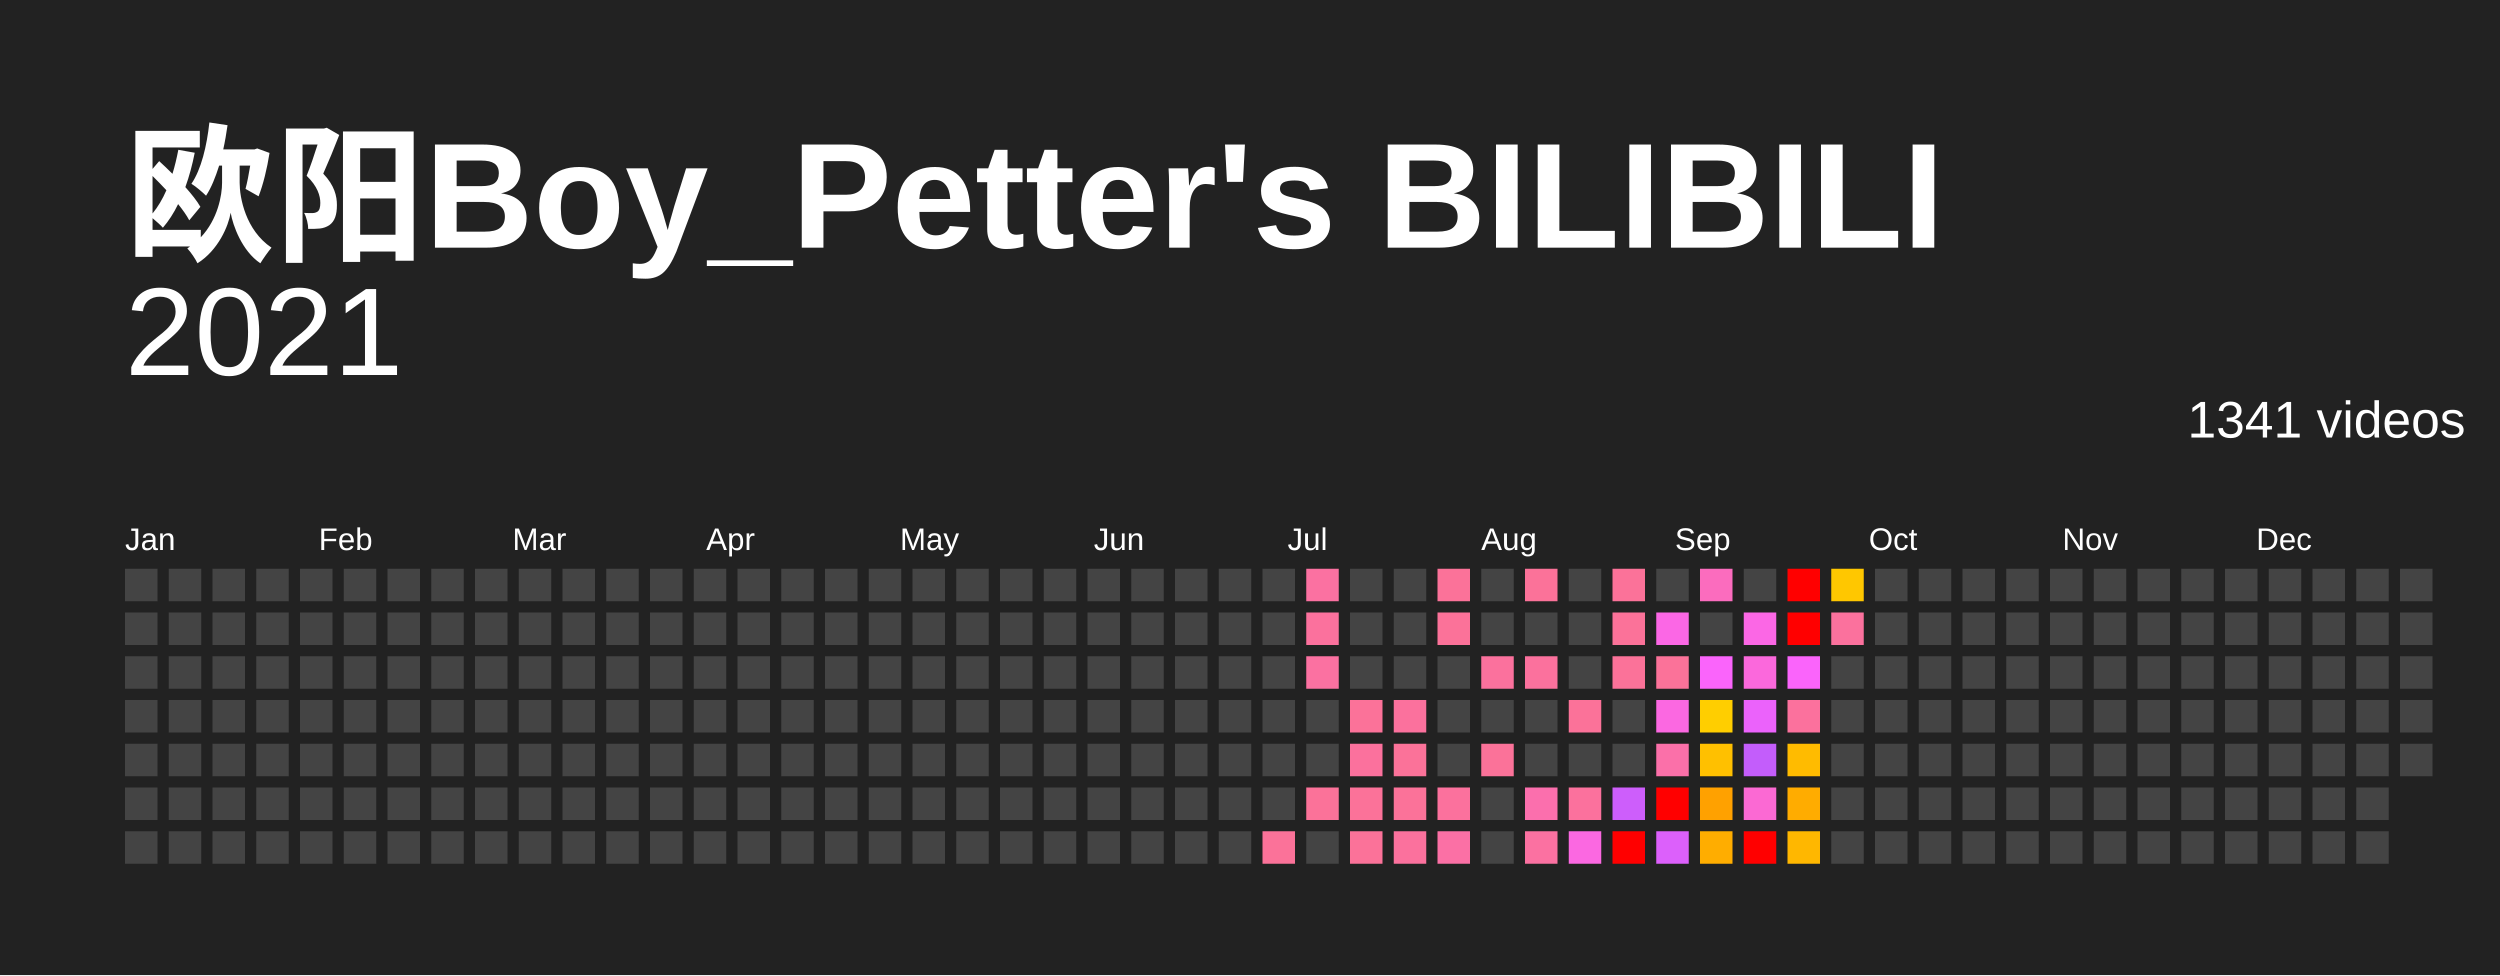
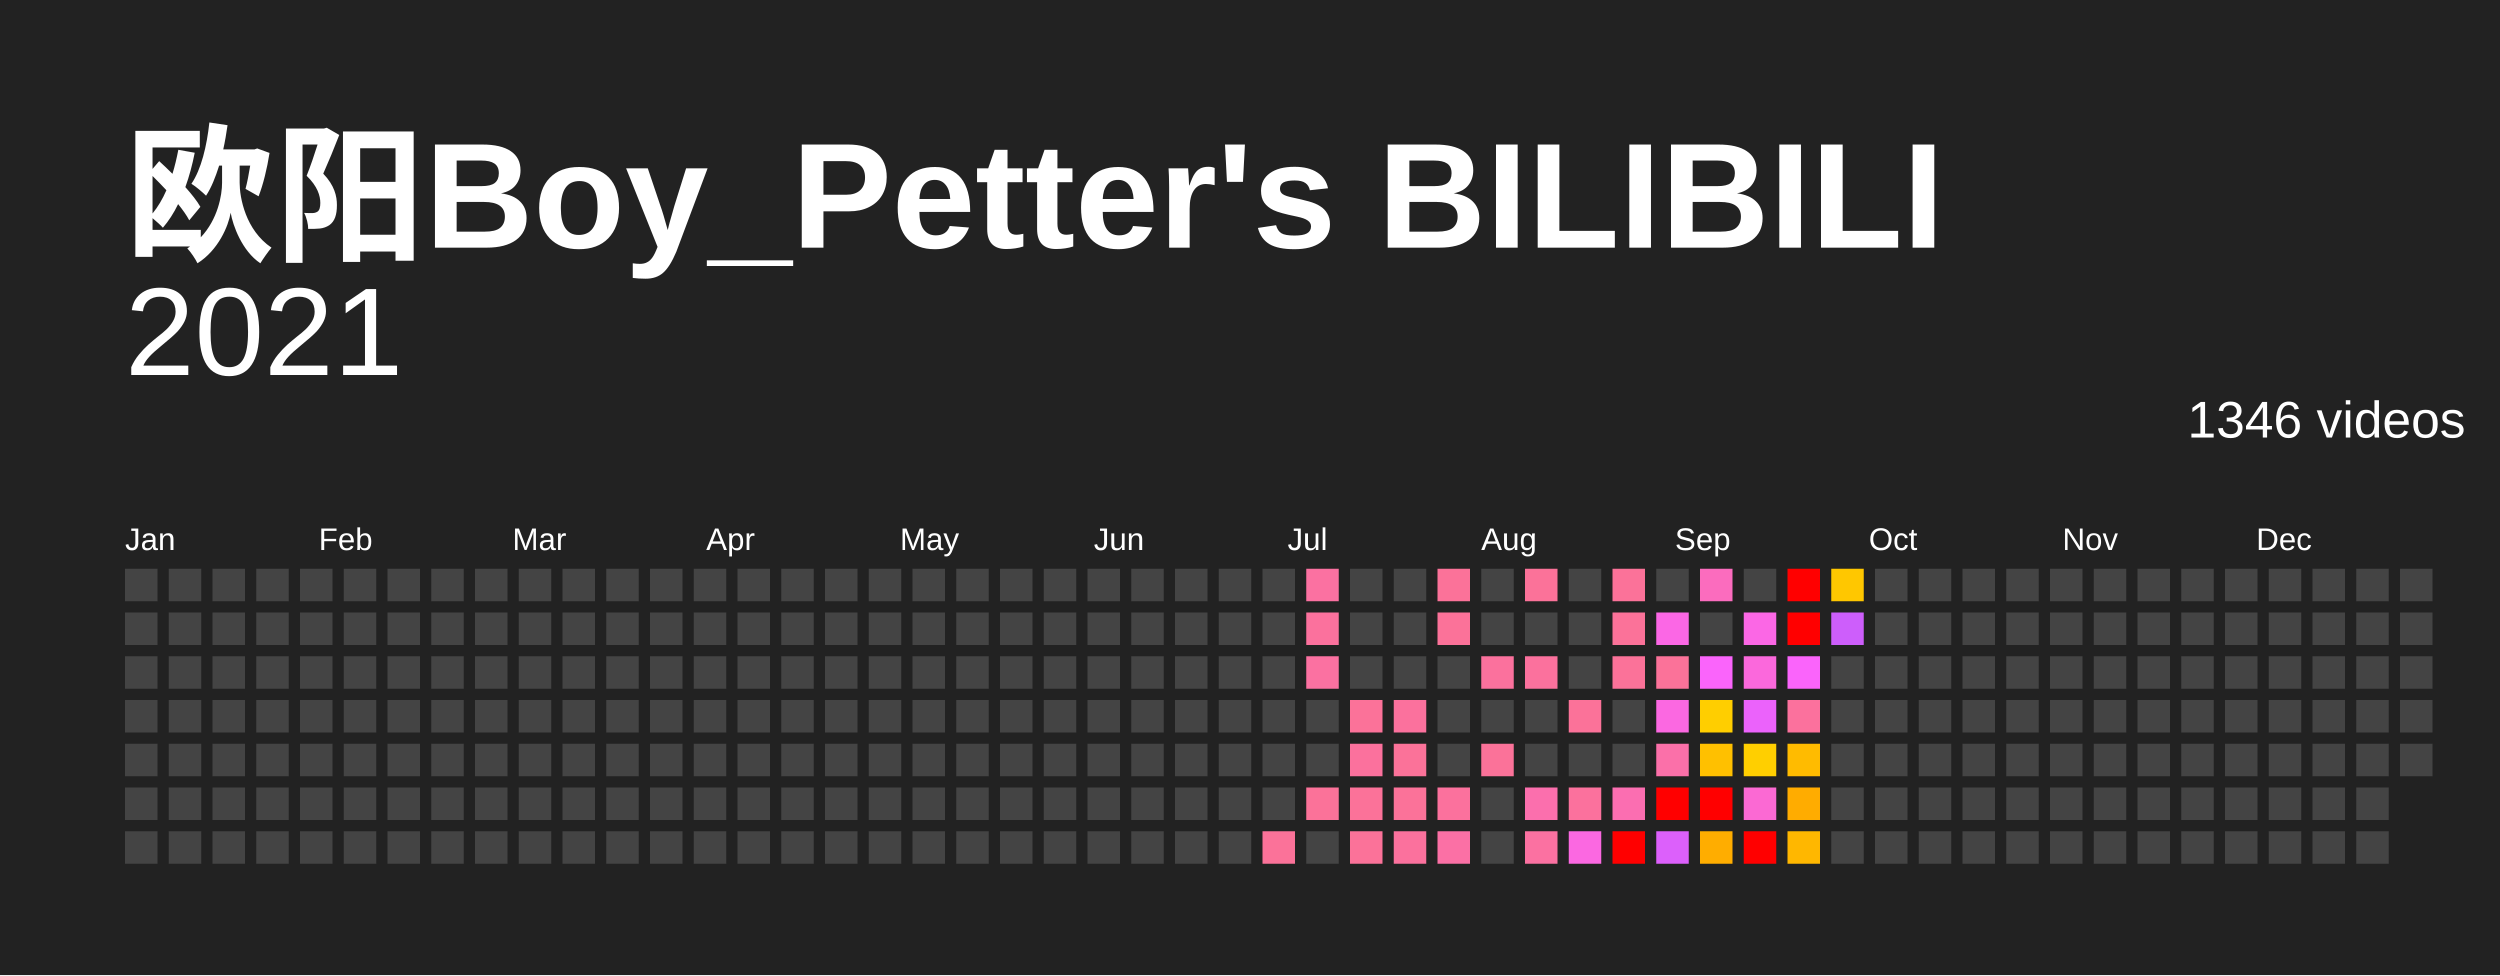
<svg xmlns="http://www.w3.org/2000/svg" baseProfile="full" height="78mm" version="1.1" viewBox="0,0,200,78" width="200mm">
  <defs />
  <rect fill="#222222" height="78" width="200" x="0" y="0" />
  <text fill="#FFFFFF" style="font-size:12px; font-family:Arial; font-weight:bold;" x="10" y="20">欧阳Boy_Petter's BILIBILI</text>
  <text alignment-baseline="hanging" fill="#FFFFFF" style="font-size:10.0px; font-family:Arial;" x="10" y="30">2021</text>
-   <text alignment-baseline="hanging" fill="#FFFFFF" style="font-size:4.125px; font-family:Arial;" x="175" y="35">1341 videos</text>
+   <text alignment-baseline="hanging" fill="#FFFFFF" style="font-size:4.125px; font-family:Arial;" x="175" y="35">1346 videos</text>
  <text fill="#FFFFFF" style="font-size:2.5px; font-family:Arial" x="10.0" y="44">Jan</text>
  <text fill="#FFFFFF" style="font-size:2.5px; font-family:Arial" x="25.5" y="44">Feb</text>
  <text fill="#FFFFFF" style="font-size:2.5px; font-family:Arial" x="41.0" y="44">Mar</text>
  <text fill="#FFFFFF" style="font-size:2.5px; font-family:Arial" x="56.5" y="44">Apr</text>
  <text fill="#FFFFFF" style="font-size:2.5px; font-family:Arial" x="72.0" y="44">May</text>
  <text fill="#FFFFFF" style="font-size:2.5px; font-family:Arial" x="87.5" y="44">Jun</text>
  <text fill="#FFFFFF" style="font-size:2.5px; font-family:Arial" x="103.0" y="44">Jul</text>
  <text fill="#FFFFFF" style="font-size:2.5px; font-family:Arial" x="118.5" y="44">Aug</text>
  <text fill="#FFFFFF" style="font-size:2.5px; font-family:Arial" x="134.0" y="44">Sep</text>
  <text fill="#FFFFFF" style="font-size:2.5px; font-family:Arial" x="149.5" y="44">Oct</text>
  <text fill="#FFFFFF" style="font-size:2.5px; font-family:Arial" x="165.0" y="44">Nov</text>
  <text fill="#FFFFFF" style="font-size:2.5px; font-family:Arial" x="180.5" y="44">Dec</text>
  <rect fill="#444444" height="2.6" width="2.6" x="10.0" y="45.5" />
  <rect fill="#444444" height="2.6" width="2.6" x="10.0" y="49.0" />
  <rect fill="#444444" height="2.6" width="2.6" x="10.0" y="52.5" />
  <rect fill="#444444" height="2.6" width="2.6" x="10.0" y="56.0" />
  <rect fill="#444444" height="2.6" width="2.6" x="10.0" y="59.5" />
  <rect fill="#444444" height="2.6" width="2.6" x="10.0" y="63.0" />
  <rect fill="#444444" height="2.6" width="2.6" x="10.0" y="66.5" />
  <rect fill="#444444" height="2.6" width="2.6" x="13.5" y="45.5" />
  <rect fill="#444444" height="2.6" width="2.6" x="13.5" y="49.0" />
  <rect fill="#444444" height="2.6" width="2.6" x="13.5" y="52.5" />
  <rect fill="#444444" height="2.6" width="2.6" x="13.5" y="56.0" />
  <rect fill="#444444" height="2.6" width="2.6" x="13.5" y="59.5" />
  <rect fill="#444444" height="2.6" width="2.6" x="13.5" y="63.0" />
  <rect fill="#444444" height="2.6" width="2.6" x="13.5" y="66.5" />
  <rect fill="#444444" height="2.6" width="2.6" x="17.0" y="45.5" />
  <rect fill="#444444" height="2.6" width="2.6" x="17.0" y="49.0" />
  <rect fill="#444444" height="2.6" width="2.6" x="17.0" y="52.5" />
  <rect fill="#444444" height="2.6" width="2.6" x="17.0" y="56.0" />
  <rect fill="#444444" height="2.6" width="2.6" x="17.0" y="59.5" />
  <rect fill="#444444" height="2.6" width="2.6" x="17.0" y="63.0" />
  <rect fill="#444444" height="2.6" width="2.6" x="17.0" y="66.5" />
  <rect fill="#444444" height="2.6" width="2.6" x="20.5" y="45.5" />
  <rect fill="#444444" height="2.6" width="2.6" x="20.5" y="49.0" />
  <rect fill="#444444" height="2.6" width="2.6" x="20.5" y="52.5" />
  <rect fill="#444444" height="2.6" width="2.6" x="20.5" y="56.0" />
  <rect fill="#444444" height="2.6" width="2.6" x="20.5" y="59.5" />
  <rect fill="#444444" height="2.6" width="2.6" x="20.5" y="63.0" />
  <rect fill="#444444" height="2.6" width="2.6" x="20.5" y="66.5" />
  <rect fill="#444444" height="2.6" width="2.6" x="24.0" y="45.5" />
  <rect fill="#444444" height="2.6" width="2.6" x="24.0" y="49.0" />
  <rect fill="#444444" height="2.6" width="2.6" x="24.0" y="52.5" />
  <rect fill="#444444" height="2.6" width="2.6" x="24.0" y="56.0" />
  <rect fill="#444444" height="2.6" width="2.6" x="24.0" y="59.5" />
  <rect fill="#444444" height="2.6" width="2.6" x="24.0" y="63.0" />
  <rect fill="#444444" height="2.6" width="2.6" x="24.0" y="66.5" />
  <rect fill="#444444" height="2.6" width="2.6" x="27.5" y="45.5" />
  <rect fill="#444444" height="2.6" width="2.6" x="27.5" y="49.0" />
  <rect fill="#444444" height="2.6" width="2.6" x="27.5" y="52.5" />
  <rect fill="#444444" height="2.6" width="2.6" x="27.5" y="56.0" />
  <rect fill="#444444" height="2.6" width="2.6" x="27.5" y="59.5" />
  <rect fill="#444444" height="2.6" width="2.6" x="27.5" y="63.0" />
  <rect fill="#444444" height="2.6" width="2.6" x="27.5" y="66.5" />
  <rect fill="#444444" height="2.6" width="2.6" x="31.0" y="45.5" />
  <rect fill="#444444" height="2.6" width="2.6" x="31.0" y="49.0" />
  <rect fill="#444444" height="2.6" width="2.6" x="31.0" y="52.5" />
  <rect fill="#444444" height="2.6" width="2.6" x="31.0" y="56.0" />
  <rect fill="#444444" height="2.6" width="2.6" x="31.0" y="59.5" />
  <rect fill="#444444" height="2.6" width="2.6" x="31.0" y="63.0" />
  <rect fill="#444444" height="2.6" width="2.6" x="31.0" y="66.5" />
  <rect fill="#444444" height="2.6" width="2.6" x="34.5" y="45.5" />
  <rect fill="#444444" height="2.6" width="2.6" x="34.5" y="49.0" />
  <rect fill="#444444" height="2.6" width="2.6" x="34.5" y="52.5" />
  <rect fill="#444444" height="2.6" width="2.6" x="34.5" y="56.0" />
  <rect fill="#444444" height="2.6" width="2.6" x="34.5" y="59.5" />
  <rect fill="#444444" height="2.6" width="2.6" x="34.5" y="63.0" />
  <rect fill="#444444" height="2.6" width="2.6" x="34.5" y="66.5" />
  <rect fill="#444444" height="2.6" width="2.6" x="38.0" y="45.5" />
  <rect fill="#444444" height="2.6" width="2.6" x="38.0" y="49.0" />
  <rect fill="#444444" height="2.6" width="2.6" x="38.0" y="52.5" />
  <rect fill="#444444" height="2.6" width="2.6" x="38.0" y="56.0" />
  <rect fill="#444444" height="2.6" width="2.6" x="38.0" y="59.5" />
  <rect fill="#444444" height="2.6" width="2.6" x="38.0" y="63.0" />
  <rect fill="#444444" height="2.6" width="2.6" x="38.0" y="66.5" />
  <rect fill="#444444" height="2.6" width="2.6" x="41.5" y="45.5" />
  <rect fill="#444444" height="2.6" width="2.6" x="41.5" y="49.0" />
  <rect fill="#444444" height="2.6" width="2.6" x="41.5" y="52.5" />
  <rect fill="#444444" height="2.6" width="2.6" x="41.5" y="56.0" />
  <rect fill="#444444" height="2.6" width="2.6" x="41.5" y="59.5" />
  <rect fill="#444444" height="2.6" width="2.6" x="41.5" y="63.0" />
  <rect fill="#444444" height="2.6" width="2.6" x="41.5" y="66.5" />
  <rect fill="#444444" height="2.6" width="2.6" x="45.0" y="45.5" />
  <rect fill="#444444" height="2.6" width="2.6" x="45.0" y="49.0" />
  <rect fill="#444444" height="2.6" width="2.6" x="45.0" y="52.5" />
  <rect fill="#444444" height="2.6" width="2.6" x="45.0" y="56.0" />
  <rect fill="#444444" height="2.6" width="2.6" x="45.0" y="59.5" />
  <rect fill="#444444" height="2.6" width="2.6" x="45.0" y="63.0" />
  <rect fill="#444444" height="2.6" width="2.6" x="45.0" y="66.5" />
  <rect fill="#444444" height="2.6" width="2.6" x="48.5" y="45.5" />
  <rect fill="#444444" height="2.6" width="2.6" x="48.5" y="49.0" />
  <rect fill="#444444" height="2.6" width="2.6" x="48.5" y="52.5" />
  <rect fill="#444444" height="2.6" width="2.6" x="48.5" y="56.0" />
  <rect fill="#444444" height="2.6" width="2.6" x="48.5" y="59.5" />
  <rect fill="#444444" height="2.6" width="2.6" x="48.5" y="63.0" />
  <rect fill="#444444" height="2.6" width="2.6" x="48.5" y="66.5" />
  <rect fill="#444444" height="2.6" width="2.6" x="52.0" y="45.5" />
  <rect fill="#444444" height="2.6" width="2.6" x="52.0" y="49.0" />
  <rect fill="#444444" height="2.6" width="2.6" x="52.0" y="52.5" />
  <rect fill="#444444" height="2.6" width="2.6" x="52.0" y="56.0" />
  <rect fill="#444444" height="2.6" width="2.6" x="52.0" y="59.5" />
  <rect fill="#444444" height="2.6" width="2.6" x="52.0" y="63.0" />
  <rect fill="#444444" height="2.6" width="2.6" x="52.0" y="66.5" />
  <rect fill="#444444" height="2.6" width="2.6" x="55.5" y="45.5" />
  <rect fill="#444444" height="2.6" width="2.6" x="55.5" y="49.0" />
  <rect fill="#444444" height="2.6" width="2.6" x="55.5" y="52.5" />
  <rect fill="#444444" height="2.6" width="2.6" x="55.5" y="56.0" />
  <rect fill="#444444" height="2.6" width="2.6" x="55.5" y="59.5" />
  <rect fill="#444444" height="2.6" width="2.6" x="55.5" y="63.0" />
  <rect fill="#444444" height="2.6" width="2.6" x="55.5" y="66.5" />
  <rect fill="#444444" height="2.6" width="2.6" x="59.0" y="45.5" />
  <rect fill="#444444" height="2.6" width="2.6" x="59.0" y="49.0" />
  <rect fill="#444444" height="2.6" width="2.6" x="59.0" y="52.5" />
  <rect fill="#444444" height="2.6" width="2.6" x="59.0" y="56.0" />
  <rect fill="#444444" height="2.6" width="2.6" x="59.0" y="59.5" />
  <rect fill="#444444" height="2.6" width="2.6" x="59.0" y="63.0" />
  <rect fill="#444444" height="2.6" width="2.6" x="59.0" y="66.5" />
  <rect fill="#444444" height="2.6" width="2.6" x="62.5" y="45.5" />
  <rect fill="#444444" height="2.6" width="2.6" x="62.5" y="49.0" />
  <rect fill="#444444" height="2.6" width="2.6" x="62.5" y="52.5" />
  <rect fill="#444444" height="2.6" width="2.6" x="62.5" y="56.0" />
  <rect fill="#444444" height="2.6" width="2.6" x="62.5" y="59.5" />
  <rect fill="#444444" height="2.6" width="2.6" x="62.5" y="63.0" />
  <rect fill="#444444" height="2.6" width="2.6" x="62.5" y="66.5" />
  <rect fill="#444444" height="2.6" width="2.6" x="66.0" y="45.5" />
  <rect fill="#444444" height="2.6" width="2.6" x="66.0" y="49.0" />
  <rect fill="#444444" height="2.6" width="2.6" x="66.0" y="52.5" />
  <rect fill="#444444" height="2.6" width="2.6" x="66.0" y="56.0" />
  <rect fill="#444444" height="2.6" width="2.6" x="66.0" y="59.5" />
  <rect fill="#444444" height="2.6" width="2.6" x="66.0" y="63.0" />
  <rect fill="#444444" height="2.6" width="2.6" x="66.0" y="66.5" />
  <rect fill="#444444" height="2.6" width="2.6" x="69.5" y="45.5" />
  <rect fill="#444444" height="2.6" width="2.6" x="69.5" y="49.0" />
  <rect fill="#444444" height="2.6" width="2.6" x="69.5" y="52.5" />
  <rect fill="#444444" height="2.6" width="2.6" x="69.5" y="56.0" />
  <rect fill="#444444" height="2.6" width="2.6" x="69.5" y="59.5" />
  <rect fill="#444444" height="2.6" width="2.6" x="69.5" y="63.0" />
  <rect fill="#444444" height="2.6" width="2.6" x="69.5" y="66.5" />
  <rect fill="#444444" height="2.6" width="2.6" x="73.0" y="45.5" />
  <rect fill="#444444" height="2.6" width="2.6" x="73.0" y="49.0" />
  <rect fill="#444444" height="2.6" width="2.6" x="73.0" y="52.5" />
  <rect fill="#444444" height="2.6" width="2.6" x="73.0" y="56.0" />
  <rect fill="#444444" height="2.6" width="2.6" x="73.0" y="59.5" />
  <rect fill="#444444" height="2.6" width="2.6" x="73.0" y="63.0" />
  <rect fill="#444444" height="2.6" width="2.6" x="73.0" y="66.5" />
  <rect fill="#444444" height="2.6" width="2.6" x="76.5" y="45.5" />
  <rect fill="#444444" height="2.6" width="2.6" x="76.5" y="49.0" />
  <rect fill="#444444" height="2.6" width="2.6" x="76.5" y="52.5" />
  <rect fill="#444444" height="2.6" width="2.6" x="76.5" y="56.0" />
  <rect fill="#444444" height="2.6" width="2.6" x="76.5" y="59.5" />
  <rect fill="#444444" height="2.6" width="2.6" x="76.5" y="63.0" />
  <rect fill="#444444" height="2.6" width="2.6" x="76.5" y="66.5" />
  <rect fill="#444444" height="2.6" width="2.6" x="80.0" y="45.5" />
  <rect fill="#444444" height="2.6" width="2.6" x="80.0" y="49.0" />
  <rect fill="#444444" height="2.6" width="2.6" x="80.0" y="52.5" />
  <rect fill="#444444" height="2.6" width="2.6" x="80.0" y="56.0" />
  <rect fill="#444444" height="2.6" width="2.6" x="80.0" y="59.5" />
  <rect fill="#444444" height="2.6" width="2.6" x="80.0" y="63.0" />
  <rect fill="#444444" height="2.6" width="2.6" x="80.0" y="66.5" />
  <rect fill="#444444" height="2.6" width="2.6" x="83.5" y="45.5" />
  <rect fill="#444444" height="2.6" width="2.6" x="83.5" y="49.0" />
  <rect fill="#444444" height="2.6" width="2.6" x="83.5" y="52.5" />
  <rect fill="#444444" height="2.6" width="2.6" x="83.5" y="56.0" />
  <rect fill="#444444" height="2.6" width="2.6" x="83.5" y="59.5" />
  <rect fill="#444444" height="2.6" width="2.6" x="83.5" y="63.0" />
  <rect fill="#444444" height="2.6" width="2.6" x="83.5" y="66.5" />
  <rect fill="#444444" height="2.6" width="2.6" x="87.0" y="45.5" />
  <rect fill="#444444" height="2.6" width="2.6" x="87.0" y="49.0" />
  <rect fill="#444444" height="2.6" width="2.6" x="87.0" y="52.5" />
  <rect fill="#444444" height="2.6" width="2.6" x="87.0" y="56.0" />
  <rect fill="#444444" height="2.6" width="2.6" x="87.0" y="59.5" />
  <rect fill="#444444" height="2.6" width="2.6" x="87.0" y="63.0" />
  <rect fill="#444444" height="2.6" width="2.6" x="87.0" y="66.5" />
  <rect fill="#444444" height="2.6" width="2.6" x="90.5" y="45.5" />
  <rect fill="#444444" height="2.6" width="2.6" x="90.5" y="49.0" />
  <rect fill="#444444" height="2.6" width="2.6" x="90.5" y="52.5" />
  <rect fill="#444444" height="2.6" width="2.6" x="90.5" y="56.0" />
  <rect fill="#444444" height="2.6" width="2.6" x="90.5" y="59.5" />
  <rect fill="#444444" height="2.6" width="2.6" x="90.5" y="63.0" />
  <rect fill="#444444" height="2.6" width="2.6" x="90.5" y="66.5" />
  <rect fill="#444444" height="2.6" width="2.6" x="94.0" y="45.5" />
  <rect fill="#444444" height="2.6" width="2.6" x="94.0" y="49.0" />
  <rect fill="#444444" height="2.6" width="2.6" x="94.0" y="52.5" />
  <rect fill="#444444" height="2.6" width="2.6" x="94.0" y="56.0" />
  <rect fill="#444444" height="2.6" width="2.6" x="94.0" y="59.5" />
  <rect fill="#444444" height="2.6" width="2.6" x="94.0" y="63.0" />
  <rect fill="#444444" height="2.6" width="2.6" x="94.0" y="66.5" />
  <rect fill="#444444" height="2.6" width="2.6" x="97.5" y="45.5" />
  <rect fill="#444444" height="2.6" width="2.6" x="97.5" y="49.0" />
  <rect fill="#444444" height="2.6" width="2.6" x="97.5" y="52.5" />
  <rect fill="#444444" height="2.6" width="2.6" x="97.5" y="56.0" />
  <rect fill="#444444" height="2.6" width="2.6" x="97.5" y="59.5" />
  <rect fill="#444444" height="2.6" width="2.6" x="97.5" y="63.0" />
  <rect fill="#444444" height="2.6" width="2.6" x="97.5" y="66.5" />
  <rect fill="#444444" height="2.6" width="2.6" x="101.0" y="45.5" />
  <rect fill="#444444" height="2.6" width="2.6" x="101.0" y="49.0" />
  <rect fill="#444444" height="2.6" width="2.6" x="101.0" y="52.5" />
  <rect fill="#444444" height="2.6" width="2.6" x="101.0" y="56.0" />
  <rect fill="#444444" height="2.6" width="2.6" x="101.0" y="59.5" />
  <rect fill="#444444" height="2.6" width="2.6" x="101.0" y="63.0" />
  <rect fill="#fb7299" height="2.6" width="2.6" x="101.0" y="66.5" />
  <rect fill="#fb71a1" height="2.6" width="2.6" x="104.5" y="45.5" />
  <rect fill="#fb719d" height="2.6" width="2.6" x="104.5" y="49.0" />
  <rect fill="#fb71a1" height="2.6" width="2.6" x="104.5" y="52.5" />
  <rect fill="#444444" height="2.6" width="2.6" x="104.5" y="56.0" />
  <rect fill="#444444" height="2.6" width="2.6" x="104.5" y="59.5" />
  <rect fill="#fb7299" height="2.6" width="2.6" x="104.5" y="63.0" />
  <rect fill="#444444" height="2.6" width="2.6" x="104.5" y="66.5" />
  <rect fill="#444444" height="2.6" width="2.6" x="108.0" y="45.5" />
  <rect fill="#444444" height="2.6" width="2.6" x="108.0" y="49.0" />
  <rect fill="#444444" height="2.6" width="2.6" x="108.0" y="52.5" />
  <rect fill="#fb7299" height="2.6" width="2.6" x="108.0" y="56.0" />
  <rect fill="#fb719d" height="2.6" width="2.6" x="108.0" y="59.5" />
  <rect fill="#fb7299" height="2.6" width="2.6" x="108.0" y="63.0" />
  <rect fill="#fb7299" height="2.6" width="2.6" x="108.0" y="66.5" />
  <rect fill="#444444" height="2.6" width="2.6" x="111.5" y="45.5" />
  <rect fill="#444444" height="2.6" width="2.6" x="111.5" y="49.0" />
  <rect fill="#444444" height="2.6" width="2.6" x="111.5" y="52.5" />
  <rect fill="#fb719d" height="2.6" width="2.6" x="111.5" y="56.0" />
  <rect fill="#fb7299" height="2.6" width="2.6" x="111.5" y="59.5" />
  <rect fill="#fb7299" height="2.6" width="2.6" x="111.5" y="63.0" />
  <rect fill="#fb719d" height="2.6" width="2.6" x="111.5" y="66.5" />
  <rect fill="#fb7299" height="2.6" width="2.6" x="115.0" y="45.5" />
  <rect fill="#fb7299" height="2.6" width="2.6" x="115.0" y="49.0" />
  <rect fill="#444444" height="2.6" width="2.6" x="115.0" y="52.5" />
  <rect fill="#444444" height="2.6" width="2.6" x="115.0" y="56.0" />
  <rect fill="#444444" height="2.6" width="2.6" x="115.0" y="59.5" />
  <rect fill="#fb719d" height="2.6" width="2.6" x="115.0" y="63.0" />
  <rect fill="#fb70a5" height="2.6" width="2.6" x="115.0" y="66.5" />
  <rect fill="#444444" height="2.6" width="2.6" x="118.5" y="45.5" />
  <rect fill="#444444" height="2.6" width="2.6" x="118.5" y="49.0" />
  <rect fill="#fb719d" height="2.6" width="2.6" x="118.5" y="52.5" />
  <rect fill="#444444" height="2.6" width="2.6" x="118.5" y="56.0" />
  <rect fill="#fb7299" height="2.6" width="2.6" x="118.5" y="59.5" />
  <rect fill="#444444" height="2.6" width="2.6" x="118.5" y="63.0" />
  <rect fill="#444444" height="2.6" width="2.6" x="118.5" y="66.5" />
  <rect fill="#fb7299" height="2.6" width="2.6" x="122.0" y="45.5" />
  <rect fill="#444444" height="2.6" width="2.6" x="122.0" y="49.0" />
  <rect fill="#fb719d" height="2.6" width="2.6" x="122.0" y="52.5" />
  <rect fill="#444444" height="2.6" width="2.6" x="122.0" y="56.0" />
  <rect fill="#444444" height="2.6" width="2.6" x="122.0" y="59.5" />
  <rect fill="#fb6fad" height="2.6" width="2.6" x="122.0" y="63.0" />
  <rect fill="#fb71a1" height="2.6" width="2.6" x="122.0" y="66.5" />
  <rect fill="#444444" height="2.6" width="2.6" x="125.5" y="45.5" />
  <rect fill="#444444" height="2.6" width="2.6" x="125.5" y="49.0" />
  <rect fill="#444444" height="2.6" width="2.6" x="125.5" y="52.5" />
  <rect fill="#fb7299" height="2.6" width="2.6" x="125.5" y="56.0" />
  <rect fill="#444444" height="2.6" width="2.6" x="125.5" y="59.5" />
  <rect fill="#fb719d" height="2.6" width="2.6" x="125.5" y="63.0" />
  <rect fill="#fb68e1" height="2.6" width="2.6" x="125.5" y="66.5" />
  <rect fill="#fb7299" height="2.6" width="2.6" x="129.0" y="45.5" />
  <rect fill="#fb7299" height="2.6" width="2.6" x="129.0" y="49.0" />
  <rect fill="#fb7299" height="2.6" width="2.6" x="129.0" y="52.5" />
  <rect fill="#444444" height="2.6" width="2.6" x="129.0" y="56.0" />
  <rect fill="#444444" height="2.6" width="2.6" x="129.0" y="59.5" />
-   <rect fill="#cd5efb" height="2.6" width="2.6" x="129.0" y="63.0" />
+   <rect fill="#fb6eb1" height="2.6" width="2.6" x="129.0" y="63.0" />
  <rect fill="red" height="2.6" width="2.6" x="129.0" y="66.5" />
  <rect fill="#444444" height="2.6" width="2.6" x="132.5" y="45.5" />
  <rect fill="#fb67e5" height="2.6" width="2.6" x="132.5" y="49.0" />
  <rect fill="#fb7299" height="2.6" width="2.6" x="132.5" y="52.5" />
  <rect fill="#fb68e1" height="2.6" width="2.6" x="132.5" y="56.0" />
  <rect fill="#fb70a9" height="2.6" width="2.6" x="132.5" y="59.5" />
  <rect fill="red" height="2.6" width="2.6" x="132.5" y="63.0" />
  <rect fill="#dc60fb" height="2.6" width="2.6" x="132.5" y="66.5" />
  <rect fill="#fb6cbe" height="2.6" width="2.6" x="136.0" y="45.5" />
  <rect fill="#444444" height="2.6" width="2.6" x="136.0" y="49.0" />
  <rect fill="#fa64fb" height="2.6" width="2.6" x="136.0" y="52.5" />
  <rect fill="#ffce00" height="2.6" width="2.6" x="136.0" y="56.0" />
  <rect fill="#ffc000" height="2.6" width="2.6" x="136.0" y="59.5" />
-   <rect fill="#ffa100" height="2.6" width="2.6" x="136.0" y="63.0" />
+   <rect fill="red" height="2.6" width="2.6" x="136.0" y="63.0" />
  <rect fill="#ffad00" height="2.6" width="2.6" x="136.0" y="66.5" />
  <rect fill="#444444" height="2.6" width="2.6" x="139.5" y="45.5" />
  <rect fill="#fb67e5" height="2.6" width="2.6" x="139.5" y="49.0" />
  <rect fill="#fb68dc" height="2.6" width="2.6" x="139.5" y="52.5" />
  <rect fill="#eb62fb" height="2.6" width="2.6" x="139.5" y="56.0" />
-   <rect fill="#c35dfb" height="2.6" width="2.6" x="139.5" y="59.5" />
+   <rect fill="#ffcf00" height="2.6" width="2.6" x="139.5" y="59.5" />
  <rect fill="#fb69d3" height="2.6" width="2.6" x="139.5" y="63.0" />
  <rect fill="red" height="2.6" width="2.6" x="139.5" y="66.5" />
  <rect fill="red" height="2.6" width="2.6" x="143.0" y="45.5" />
  <rect fill="red" height="2.6" width="2.6" x="143.0" y="49.0" />
  <rect fill="#fa64fb" height="2.6" width="2.6" x="143.0" y="52.5" />
  <rect fill="#fb719d" height="2.6" width="2.6" x="143.0" y="56.0" />
  <rect fill="#ffbb00" height="2.6" width="2.6" x="143.0" y="59.5" />
  <rect fill="#ffac00" height="2.6" width="2.6" x="143.0" y="63.0" />
  <rect fill="#ffb700" height="2.6" width="2.6" x="143.0" y="66.5" />
  <rect fill="#ffc700" height="2.6" width="2.6" x="146.5" y="45.5" />
-   <rect fill="#fb719d" height="2.6" width="2.6" x="146.5" y="49.0" />
+   <rect fill="#cd5efb" height="2.6" width="2.6" x="146.5" y="49.0" />
  <rect fill="#444444" height="2.6" width="2.6" x="146.5" y="52.5" />
  <rect fill="#444444" height="2.6" width="2.6" x="146.5" y="56.0" />
  <rect fill="#444444" height="2.6" width="2.6" x="146.5" y="59.5" />
  <rect fill="#444444" height="2.6" width="2.6" x="146.5" y="63.0" />
  <rect fill="#444444" height="2.6" width="2.6" x="146.5" y="66.5" />
  <rect fill="#444444" height="2.6" width="2.6" x="150.0" y="45.5" />
  <rect fill="#444444" height="2.6" width="2.6" x="150.0" y="49.0" />
  <rect fill="#444444" height="2.6" width="2.6" x="150.0" y="52.5" />
  <rect fill="#444444" height="2.6" width="2.6" x="150.0" y="56.0" />
  <rect fill="#444444" height="2.6" width="2.6" x="150.0" y="59.5" />
  <rect fill="#444444" height="2.6" width="2.6" x="150.0" y="63.0" />
  <rect fill="#444444" height="2.6" width="2.6" x="150.0" y="66.5" />
  <rect fill="#444444" height="2.6" width="2.6" x="153.5" y="45.5" />
  <rect fill="#444444" height="2.6" width="2.6" x="153.5" y="49.0" />
  <rect fill="#444444" height="2.6" width="2.6" x="153.5" y="52.5" />
  <rect fill="#444444" height="2.6" width="2.6" x="153.5" y="56.0" />
  <rect fill="#444444" height="2.6" width="2.6" x="153.5" y="59.5" />
  <rect fill="#444444" height="2.6" width="2.6" x="153.5" y="63.0" />
  <rect fill="#444444" height="2.6" width="2.6" x="153.5" y="66.5" />
  <rect fill="#444444" height="2.6" width="2.6" x="157.0" y="45.5" />
  <rect fill="#444444" height="2.6" width="2.6" x="157.0" y="49.0" />
  <rect fill="#444444" height="2.6" width="2.6" x="157.0" y="52.5" />
  <rect fill="#444444" height="2.6" width="2.6" x="157.0" y="56.0" />
  <rect fill="#444444" height="2.6" width="2.6" x="157.0" y="59.5" />
  <rect fill="#444444" height="2.6" width="2.6" x="157.0" y="63.0" />
  <rect fill="#444444" height="2.6" width="2.6" x="157.0" y="66.5" />
  <rect fill="#444444" height="2.6" width="2.6" x="160.5" y="45.5" />
  <rect fill="#444444" height="2.6" width="2.6" x="160.5" y="49.0" />
  <rect fill="#444444" height="2.6" width="2.6" x="160.5" y="52.5" />
  <rect fill="#444444" height="2.6" width="2.6" x="160.5" y="56.0" />
  <rect fill="#444444" height="2.6" width="2.6" x="160.5" y="59.5" />
  <rect fill="#444444" height="2.6" width="2.6" x="160.5" y="63.0" />
  <rect fill="#444444" height="2.6" width="2.6" x="160.5" y="66.5" />
  <rect fill="#444444" height="2.6" width="2.6" x="164.0" y="45.5" />
  <rect fill="#444444" height="2.6" width="2.6" x="164.0" y="49.0" />
  <rect fill="#444444" height="2.6" width="2.6" x="164.0" y="52.5" />
  <rect fill="#444444" height="2.6" width="2.6" x="164.0" y="56.0" />
  <rect fill="#444444" height="2.6" width="2.6" x="164.0" y="59.5" />
  <rect fill="#444444" height="2.6" width="2.6" x="164.0" y="63.0" />
  <rect fill="#444444" height="2.6" width="2.6" x="164.0" y="66.5" />
  <rect fill="#444444" height="2.6" width="2.6" x="167.5" y="45.5" />
  <rect fill="#444444" height="2.6" width="2.6" x="167.5" y="49.0" />
  <rect fill="#444444" height="2.6" width="2.6" x="167.5" y="52.5" />
  <rect fill="#444444" height="2.6" width="2.6" x="167.5" y="56.0" />
  <rect fill="#444444" height="2.6" width="2.6" x="167.5" y="59.5" />
  <rect fill="#444444" height="2.6" width="2.6" x="167.5" y="63.0" />
  <rect fill="#444444" height="2.6" width="2.6" x="167.5" y="66.5" />
  <rect fill="#444444" height="2.6" width="2.6" x="171.0" y="45.5" />
  <rect fill="#444444" height="2.6" width="2.6" x="171.0" y="49.0" />
  <rect fill="#444444" height="2.6" width="2.6" x="171.0" y="52.5" />
  <rect fill="#444444" height="2.6" width="2.6" x="171.0" y="56.0" />
  <rect fill="#444444" height="2.6" width="2.6" x="171.0" y="59.5" />
  <rect fill="#444444" height="2.6" width="2.6" x="171.0" y="63.0" />
  <rect fill="#444444" height="2.6" width="2.6" x="171.0" y="66.5" />
  <rect fill="#444444" height="2.6" width="2.6" x="174.5" y="45.5" />
  <rect fill="#444444" height="2.6" width="2.6" x="174.5" y="49.0" />
  <rect fill="#444444" height="2.6" width="2.6" x="174.5" y="52.5" />
  <rect fill="#444444" height="2.6" width="2.6" x="174.5" y="56.0" />
  <rect fill="#444444" height="2.6" width="2.6" x="174.5" y="59.5" />
  <rect fill="#444444" height="2.6" width="2.6" x="174.5" y="63.0" />
  <rect fill="#444444" height="2.6" width="2.6" x="174.5" y="66.5" />
  <rect fill="#444444" height="2.6" width="2.6" x="178.0" y="45.5" />
  <rect fill="#444444" height="2.6" width="2.6" x="178.0" y="49.0" />
  <rect fill="#444444" height="2.6" width="2.6" x="178.0" y="52.5" />
  <rect fill="#444444" height="2.6" width="2.6" x="178.0" y="56.0" />
  <rect fill="#444444" height="2.6" width="2.6" x="178.0" y="59.5" />
  <rect fill="#444444" height="2.6" width="2.6" x="178.0" y="63.0" />
  <rect fill="#444444" height="2.6" width="2.6" x="178.0" y="66.5" />
  <rect fill="#444444" height="2.6" width="2.6" x="181.5" y="45.5" />
  <rect fill="#444444" height="2.6" width="2.6" x="181.5" y="49.0" />
  <rect fill="#444444" height="2.6" width="2.6" x="181.5" y="52.5" />
  <rect fill="#444444" height="2.6" width="2.6" x="181.5" y="56.0" />
  <rect fill="#444444" height="2.6" width="2.6" x="181.5" y="59.5" />
  <rect fill="#444444" height="2.6" width="2.6" x="181.5" y="63.0" />
  <rect fill="#444444" height="2.6" width="2.6" x="181.5" y="66.5" />
  <rect fill="#444444" height="2.6" width="2.6" x="185.0" y="45.5" />
  <rect fill="#444444" height="2.6" width="2.6" x="185.0" y="49.0" />
  <rect fill="#444444" height="2.6" width="2.6" x="185.0" y="52.5" />
  <rect fill="#444444" height="2.6" width="2.6" x="185.0" y="56.0" />
  <rect fill="#444444" height="2.6" width="2.6" x="185.0" y="59.5" />
  <rect fill="#444444" height="2.6" width="2.6" x="185.0" y="63.0" />
  <rect fill="#444444" height="2.6" width="2.6" x="185.0" y="66.5" />
  <rect fill="#444444" height="2.6" width="2.6" x="188.5" y="45.5" />
  <rect fill="#444444" height="2.6" width="2.6" x="188.5" y="49.0" />
  <rect fill="#444444" height="2.6" width="2.6" x="188.5" y="52.5" />
  <rect fill="#444444" height="2.6" width="2.6" x="188.5" y="56.0" />
  <rect fill="#444444" height="2.6" width="2.6" x="188.5" y="59.5" />
  <rect fill="#444444" height="2.6" width="2.6" x="188.5" y="63.0" />
  <rect fill="#444444" height="2.6" width="2.6" x="188.5" y="66.5" />
  <rect fill="#444444" height="2.6" width="2.6" x="192.0" y="45.5" />
  <rect fill="#444444" height="2.6" width="2.6" x="192.0" y="49.0" />
  <rect fill="#444444" height="2.6" width="2.6" x="192.0" y="52.5" />
  <rect fill="#444444" height="2.6" width="2.6" x="192.0" y="56.0" />
  <rect fill="#444444" height="2.6" width="2.6" x="192.0" y="59.5" />
</svg>
